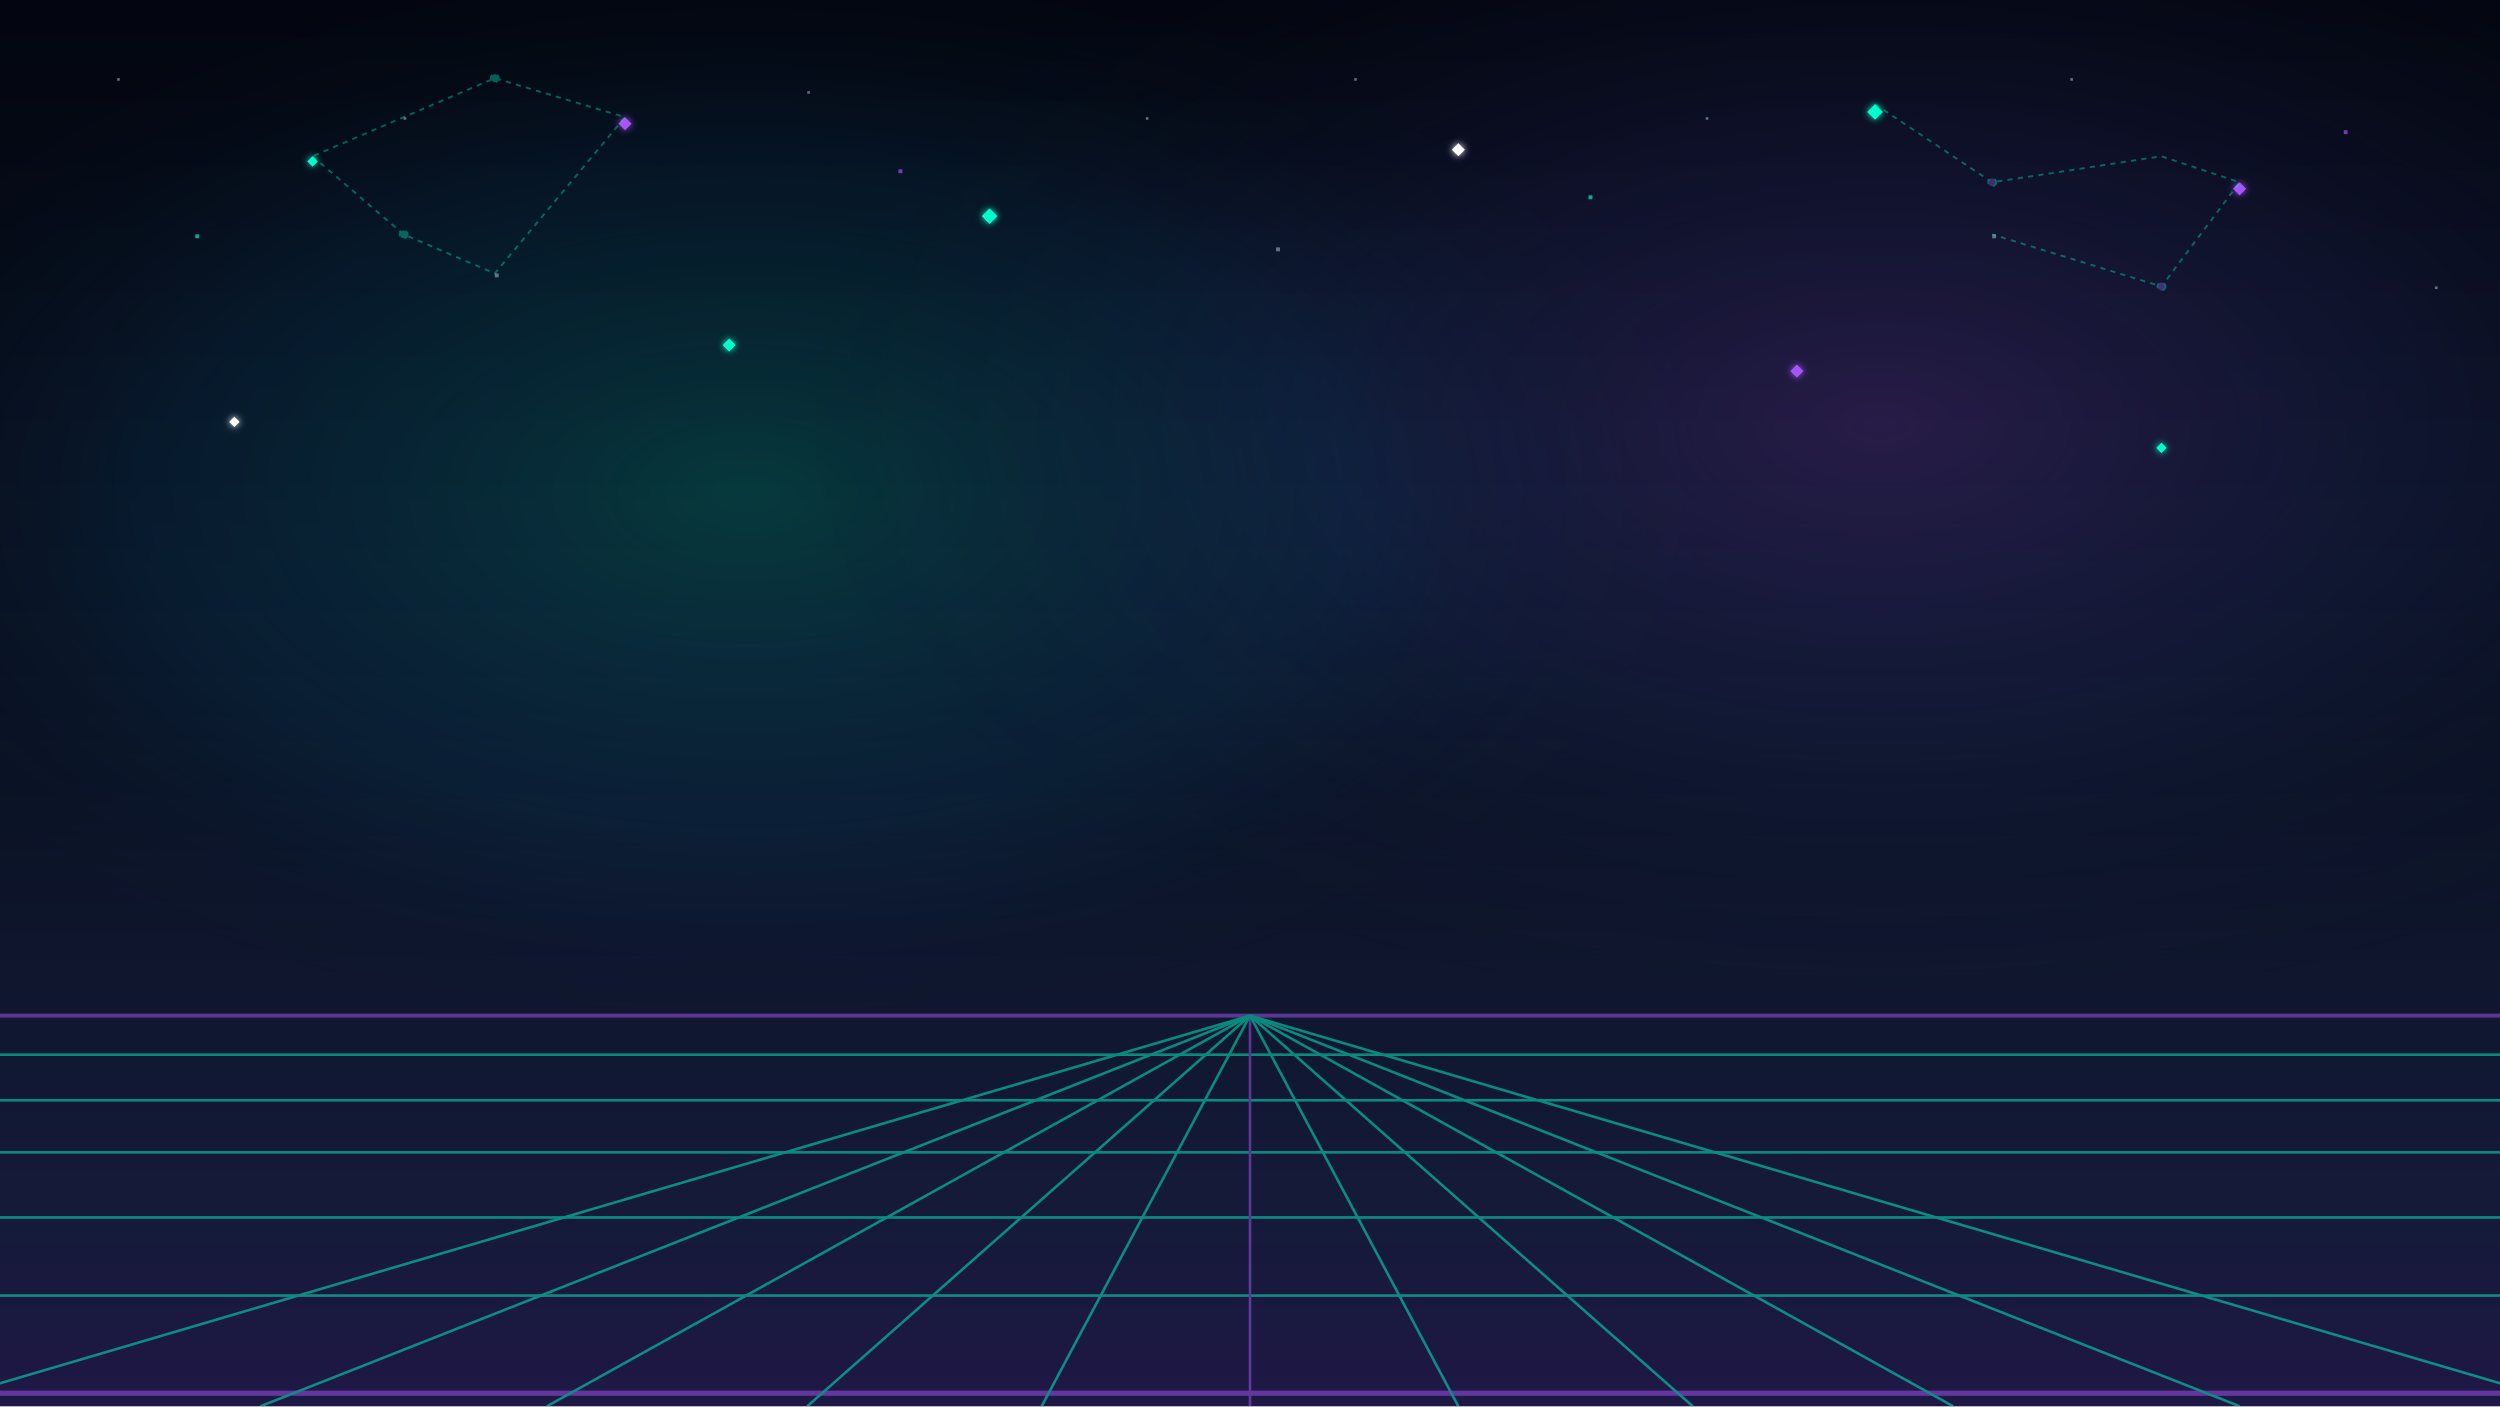
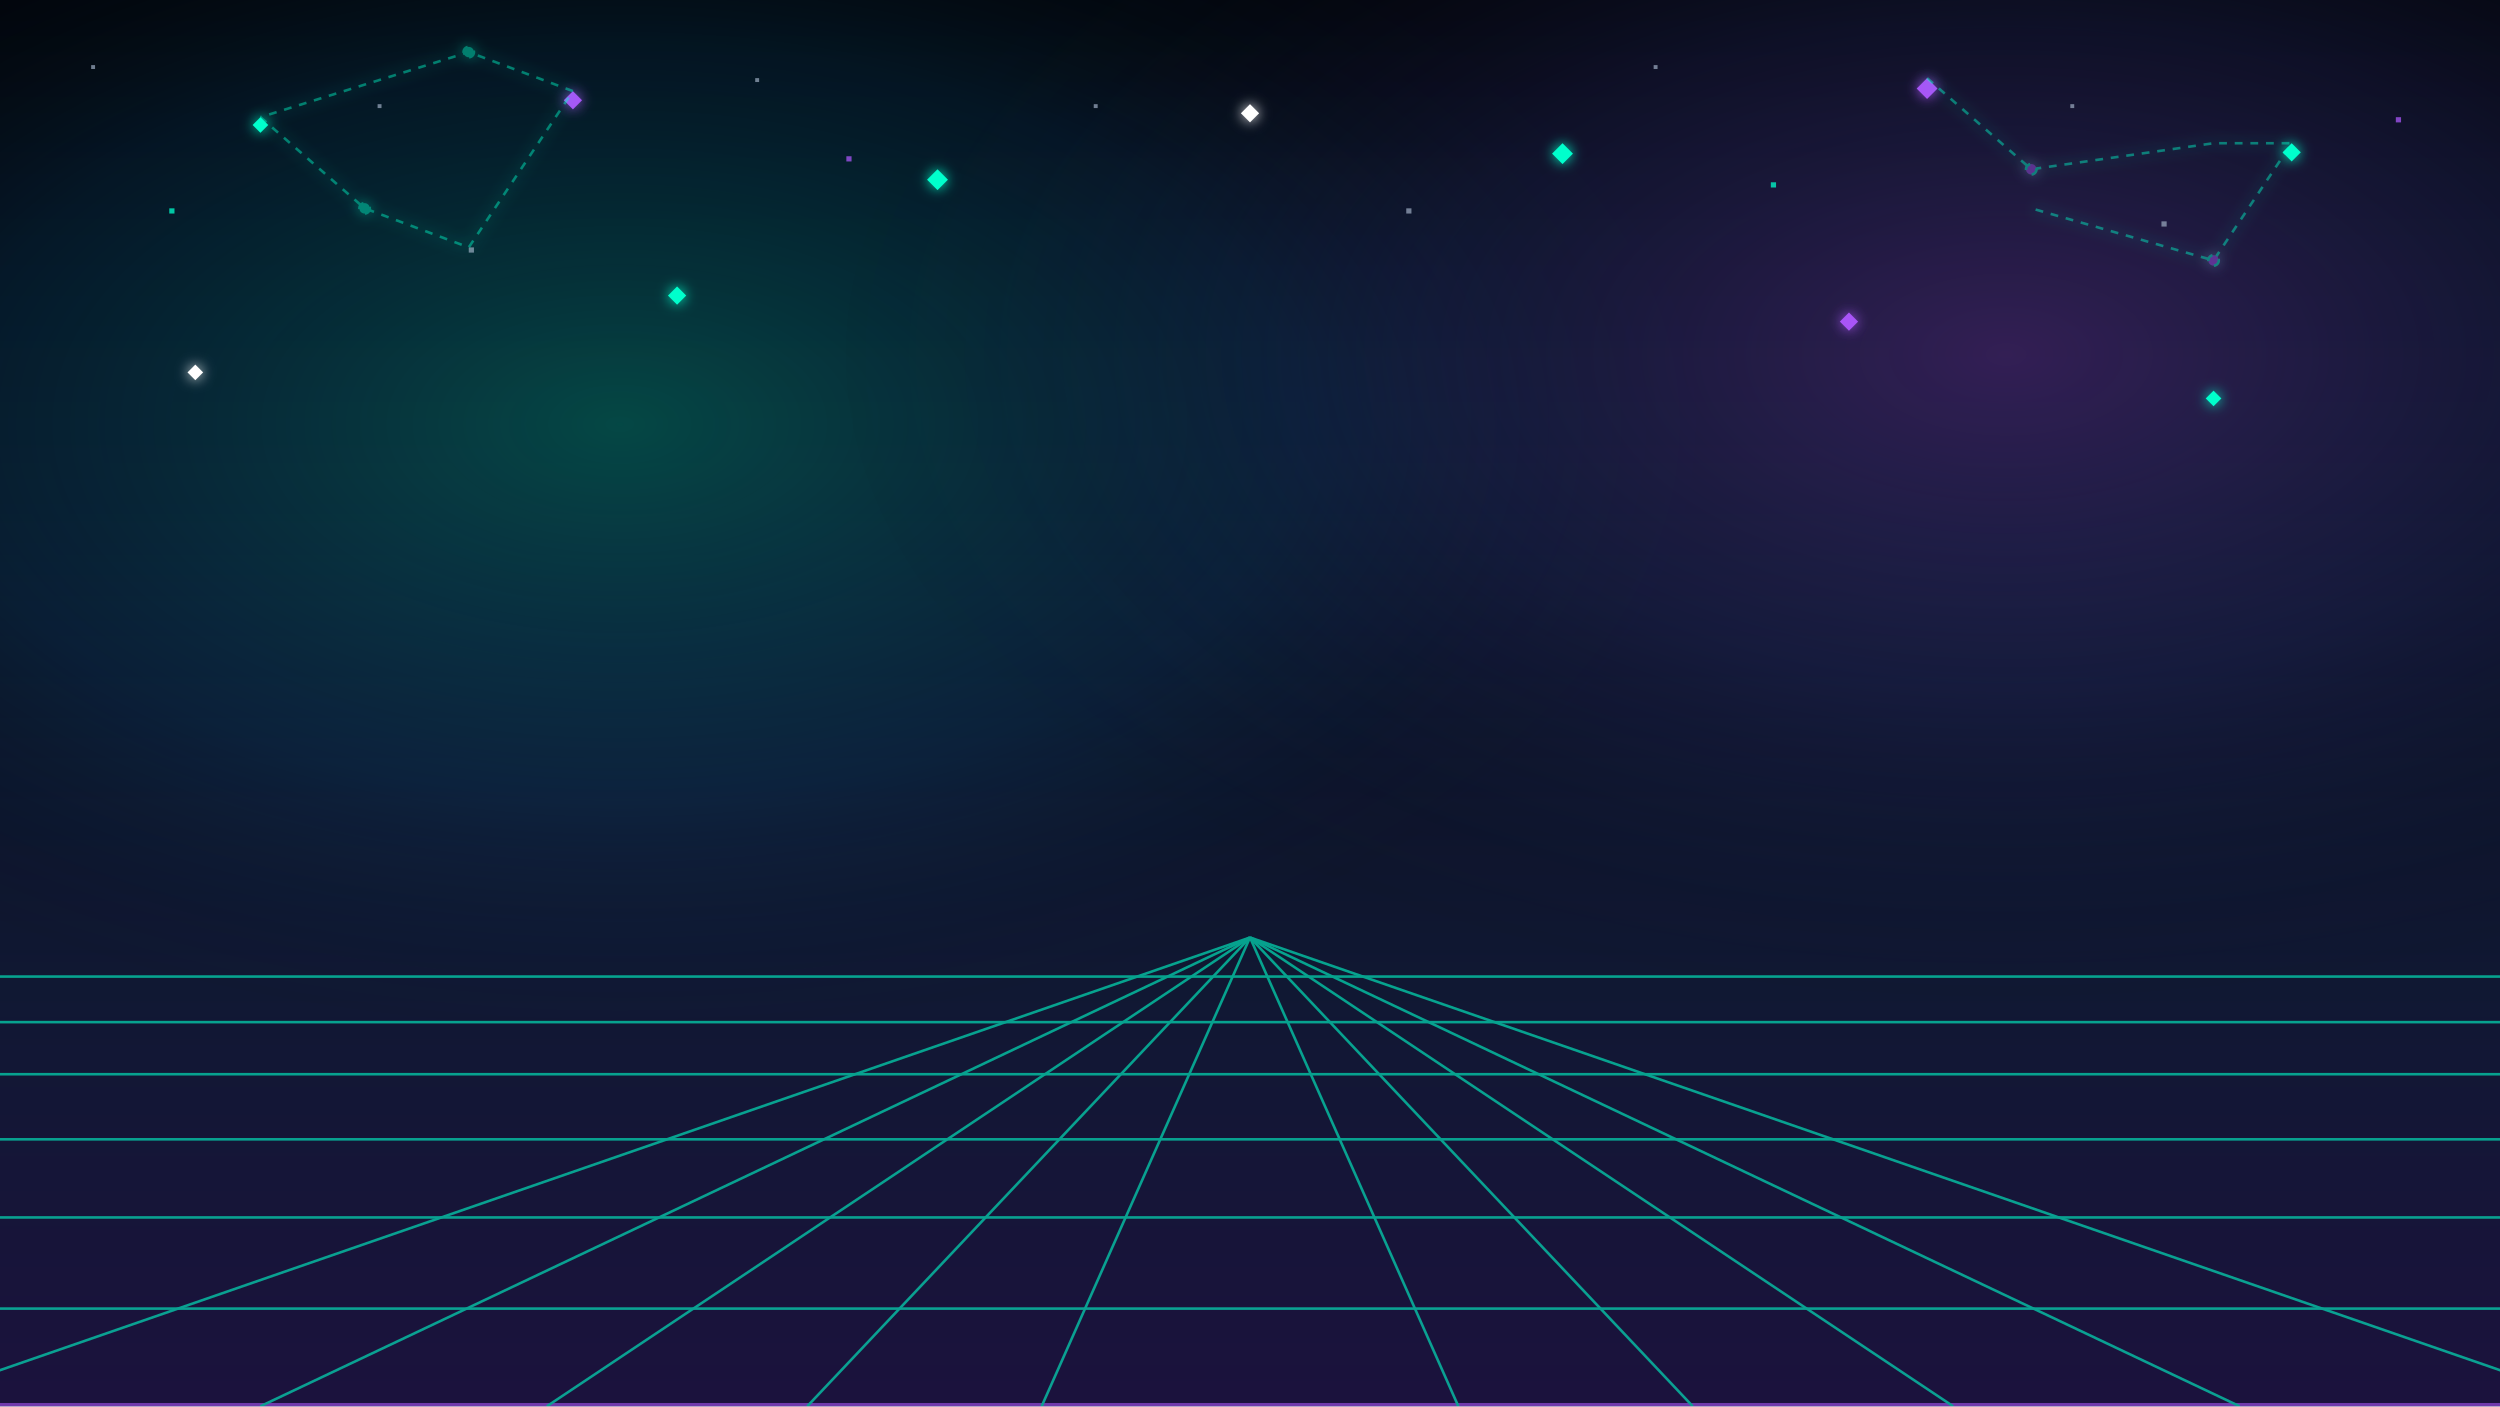
<svg xmlns="http://www.w3.org/2000/svg" viewBox="0 0 1920 1080" width="100%" height="100%" preserveAspectRatio="xMidYMid slice">
  <defs>
    <linearGradient id="cyberSky" x1="0" y1="0" x2="0" y2="1">
-       <stop offset="0%" stop-color="#030610" />
-       <stop offset="55%" stop-color="#0a1224" />
-       <stop offset="85%" stop-color="#141a38" />
-       <stop offset="100%" stop-color="#1e1845" />
+       <stop offset="0%" stop-color="#02040a" />
+       <stop offset="35%" stop-color="#070c1a" />
+       <stop offset="70%" stop-color="#101833" />
+       <stop offset="100%" stop-color="#1b123d" />
    </linearGradient>
-     <radialGradient id="nebulaCyan" cx="30%" cy="35%" r="40%">
-       <stop offset="0%" stop-color="#00ffcc" stop-opacity="0.18" />
-       <stop offset="60%" stop-color="#0ea5e9" stop-opacity="0.08" />
-       <stop offset="100%" stop-color="#030610" stop-opacity="0" />
+     <radialGradient id="nebulaCyan" cx="25%" cy="30%" r="45%">
+       <stop offset="0%" stop-color="#00ffcc" stop-opacity="0.25" />
+       <stop offset="60%" stop-color="#0ea5e9" stop-opacity="0.1" />
+       <stop offset="100%" stop-color="#02040a" stop-opacity="0" />
    </radialGradient>
-     <radialGradient id="nebulaPurple" cx="75%" cy="30%" r="45%">
-       <stop offset="0%" stop-color="#a855f7" stop-opacity="0.2" />
-       <stop offset="50%" stop-color="#6366f1" stop-opacity="0.08" />
-       <stop offset="100%" stop-color="#030610" stop-opacity="0" />
+     <radialGradient id="nebulaPurple" cx="80%" cy="25%" r="48%">
+       <stop offset="0%" stop-color="#a855f7" stop-opacity="0.28" />
+       <stop offset="50%" stop-color="#6366f1" stop-opacity="0.12" />
+       <stop offset="100%" stop-color="#02040a" stop-opacity="0" />
    </radialGradient>
-     <filter id="starGlow" x="-30%" y="-30%" width="160%" height="160%">
-       <feGaussianBlur stdDeviation="3" result="blur" />
+     <filter id="starGlow" x="-40%" y="-40%" width="180%" height="180%">
+       <feGaussianBlur stdDeviation="5" result="blur" />
      <feMerge>
        <feMergeNode in="blur" />
        <feMergeNode in="SourceGraphic" />
      </feMerge>
    </filter>
  </defs>
  <rect width="1920" height="1080" fill="url(#cyberSky)" />
  <rect width="1920" height="1080" fill="url(#nebulaCyan)" />
  <rect width="1920" height="1080" fill="url(#nebulaPurple)" />
  <g fill="#ffffff" filter="url(#starGlow)">
-     <polygon points="240,120 244,124 240,128 236,124" fill="#00ffcc" />
-     <polygon points="480,90 485,95 480,100 475,95" fill="#a855f7" />
-     <polygon points="760,160 766,166 760,172 754,166" fill="#00ffcc" />
-     <polygon points="1120,110 1125,115 1120,120 1115,115" fill="#ffffff" />
-     <polygon points="1440,80 1446,86 1440,92 1434,86" fill="#00ffcc" />
-     <polygon points="1720,140 1725,145 1720,150 1715,145" fill="#a855f7" />
-     <polygon points="180,320 184,324 180,328 176,324" fill="#ffffff" />
-     <polygon points="560,260 565,265 560,270 555,265" fill="#00ffcc" />
-     <polygon points="1380,280 1385,285 1380,290 1375,285" fill="#a855f7" />
-     <polygon points="1660,340 1664,344 1660,348 1656,344" fill="#00ffcc" />
+     <polygon points="200,90 206,96 200,102 194,96" fill="#00ffcc" />
+     <polygon points="440,70 447,77 440,84 433,77" fill="#a855f7" />
+     <polygon points="720,130 728,138 720,146 712,138" fill="#00ffcc" />
+     <polygon points="960,80 967,87 960,94 953,87" fill="#ffffff" />
+     <polygon points="1200,110 1208,118 1200,126 1192,118" fill="#00ffcc" />
+     <polygon points="1480,60 1488,68 1480,76 1472,68" fill="#a855f7" />
+     <polygon points="1760,110 1767,117 1760,124 1753,117" fill="#00ffcc" />
+     <polygon points="150,280 156,286 150,292 144,286" fill="#ffffff" />
+     <polygon points="520,220 527,227 520,234 513,227" fill="#00ffcc" />
+     <polygon points="1420,240 1427,247 1420,254 1413,247" fill="#a855f7" />
+     <polygon points="1700,300 1706,306 1700,312 1694,306" fill="#00ffcc" />
  </g>
-   <g fill="#94a3b8" opacity="0.65">
-     <rect x="90" y="60" width="2" height="2" />
-     <rect x="150" y="180" width="3" height="3" fill="#00ffcc" />
-     <rect x="310" y="90" width="2" height="2" />
-     <rect x="380" y="210" width="3" height="3" />
-     <rect x="620" y="70" width="2" height="2" />
-     <rect x="690" y="130" width="3" height="3" fill="#a855f7" />
-     <rect x="880" y="90" width="2" height="2" />
-     <rect x="980" y="190" width="3" height="3" />
-     <rect x="1040" y="60" width="2" height="2" />
-     <rect x="1220" y="150" width="3" height="3" fill="#00ffcc" />
-     <rect x="1310" y="90" width="2" height="2" />
-     <rect x="1530" y="180" width="3" height="3" />
-     <rect x="1590" y="60" width="2" height="2" />
-     <rect x="1800" y="100" width="3" height="3" fill="#a855f7" />
-     <rect x="1870" y="220" width="2" height="2" />
+   <g fill="#94a3b8" opacity="0.75">
+     <rect x="70" y="50" width="3" height="3" />
+     <rect x="130" y="160" width="4" height="4" fill="#00ffcc" />
+     <rect x="290" y="80" width="3" height="3" />
+     <rect x="360" y="190" width="4" height="4" />
+     <rect x="580" y="60" width="3" height="3" />
+     <rect x="650" y="120" width="4" height="4" fill="#a855f7" />
+     <rect x="840" y="80" width="3" height="3" />
+     <rect x="1080" y="160" width="4" height="4" />
+     <rect x="1270" y="50" width="3" height="3" />
+     <rect x="1360" y="140" width="4" height="4" fill="#00ffcc" />
+     <rect x="1590" y="80" width="3" height="3" />
+     <rect x="1660" y="170" width="4" height="4" />
+     <rect x="1840" y="90" width="4" height="4" fill="#a855f7" />
  </g>
-   <g stroke="#00ffcc" stroke-width="1.5" stroke-dasharray="4,4" fill="none" opacity="0.35">
-     <polyline points="240,120 310,180 380,210 480,90 380,60 240,120" />
-     <circle cx="310" cy="180" r="3" fill="#00ffcc" />
-     <circle cx="380" cy="60" r="3" fill="#00ffcc" />
-     <polyline points="1440,80 1530,140 1660,120 1720,140 1660,220 1530,180" />
-     <circle cx="1530" cy="140" r="3" fill="#a855f7" />
-     <circle cx="1660" cy="220" r="3" fill="#a855f7" />
+   <g stroke="#00ffcc" stroke-width="2" stroke-dasharray="6,6" fill="none" opacity="0.45" filter="url(#starGlow)">
+     <polyline points="200,90 280,160 360,190 440,70 360,40 200,90" />
+     <circle cx="280" cy="160" r="4" fill="#00ffcc" />
+     <circle cx="360" cy="40" r="4" fill="#00ffcc" />
+     <polyline points="1480,60 1560,130 1700,110 1760,110 1700,200 1560,160" />
+     <circle cx="1560" cy="130" r="4" fill="#a855f7" />
+     <circle cx="1700" cy="200" r="4" fill="#a855f7" />
  </g>
-   <g stroke="#00ffcc" stroke-width="2" opacity="0.5">
-     <line x1="0" y1="780" x2="1920" y2="780" stroke="#a855f7" stroke-width="3" />
-     <line x1="0" y1="810" x2="1920" y2="810" />
-     <line x1="0" y1="845" x2="1920" y2="845" />
-     <line x1="0" y1="885" x2="1920" y2="885" />
+   <g stroke="#00ffcc" stroke-width="2" opacity="0.6">
+     <line x1="0" y1="720" x2="1920" y2="720" stroke="#a855f7" stroke-width="5" filter="url(#starGlow)" />
+     <line x1="0" y1="750" x2="1920" y2="750" />
+     <line x1="0" y1="785" x2="1920" y2="785" />
+     <line x1="0" y1="825" x2="1920" y2="825" />
+     <line x1="0" y1="875" x2="1920" y2="875" />
    <line x1="0" y1="935" x2="1920" y2="935" />
-     <line x1="0" y1="995" x2="1920" y2="995" />
-     <line x1="0" y1="1070" x2="1920" y2="1070" stroke="#a855f7" stroke-width="4" />
-     <line x1="960" y1="780" x2="960" y2="1080" stroke="#a855f7" stroke-width="2" />
-     <line x1="960" y1="780" x2="800" y2="1080" />
-     <line x1="960" y1="780" x2="1120" y2="1080" />
-     <line x1="960" y1="780" x2="620" y2="1080" />
-     <line x1="960" y1="780" x2="1300" y2="1080" />
-     <line x1="960" y1="780" x2="420" y2="1080" />
-     <line x1="960" y1="780" x2="1500" y2="1080" />
-     <line x1="960" y1="780" x2="200" y2="1080" />
-     <line x1="960" y1="780" x2="1720" y2="1080" />
-     <line x1="960" y1="780" x2="-60" y2="1080" />
-     <line x1="960" y1="780" x2="1980" y2="1080" />
+     <line x1="0" y1="1005" x2="1920" y2="1005" />
+     <line x1="0" y1="1080" x2="1920" y2="1080" stroke="#a855f7" stroke-width="5" />
+     <line x1="960" y1="720" x2="960" y2="1080" stroke="#a855f7" stroke-width="3" filter="url(#starGlow)" />
+     <line x1="960" y1="720" x2="800" y2="1080" />
+     <line x1="960" y1="720" x2="1120" y2="1080" />
+     <line x1="960" y1="720" x2="620" y2="1080" />
+     <line x1="960" y1="720" x2="1300" y2="1080" />
+     <line x1="960" y1="720" x2="420" y2="1080" />
+     <line x1="960" y1="720" x2="1500" y2="1080" />
+     <line x1="960" y1="720" x2="200" y2="1080" />
+     <line x1="960" y1="720" x2="1720" y2="1080" />
+     <line x1="960" y1="720" x2="-80" y2="1080" />
+     <line x1="960" y1="720" x2="2000" y2="1080" />
  </g>
</svg>
